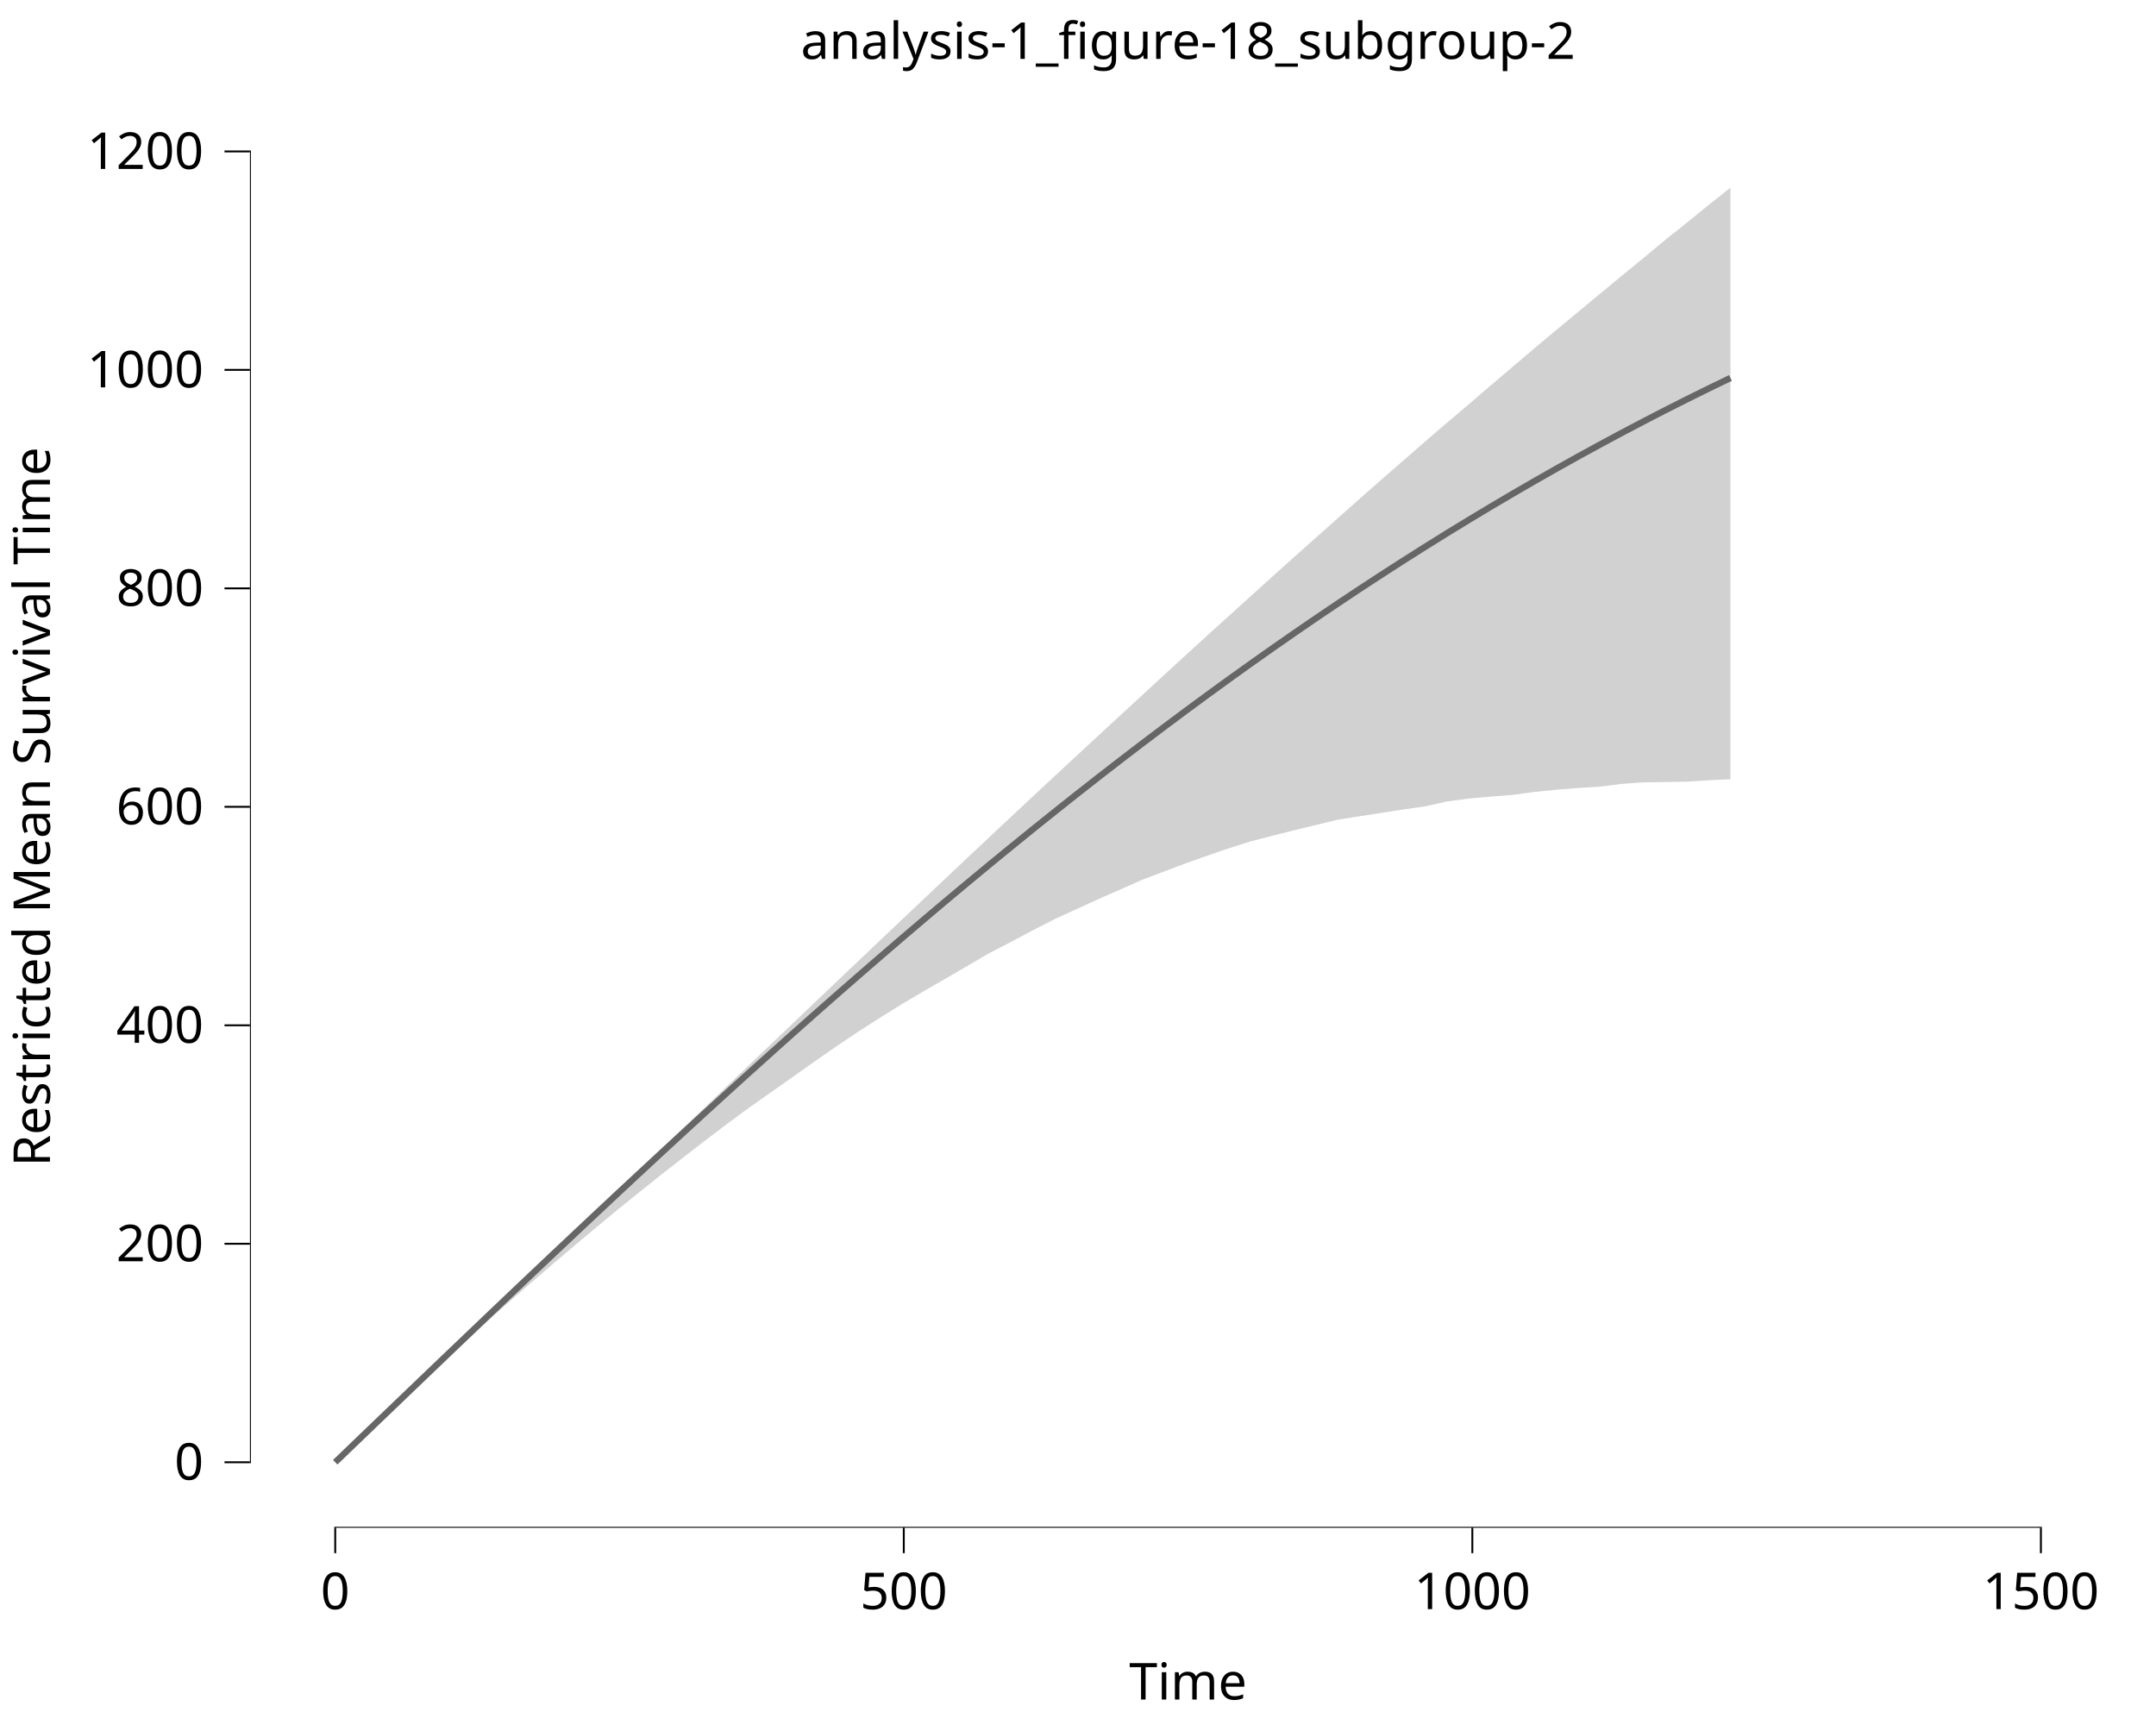
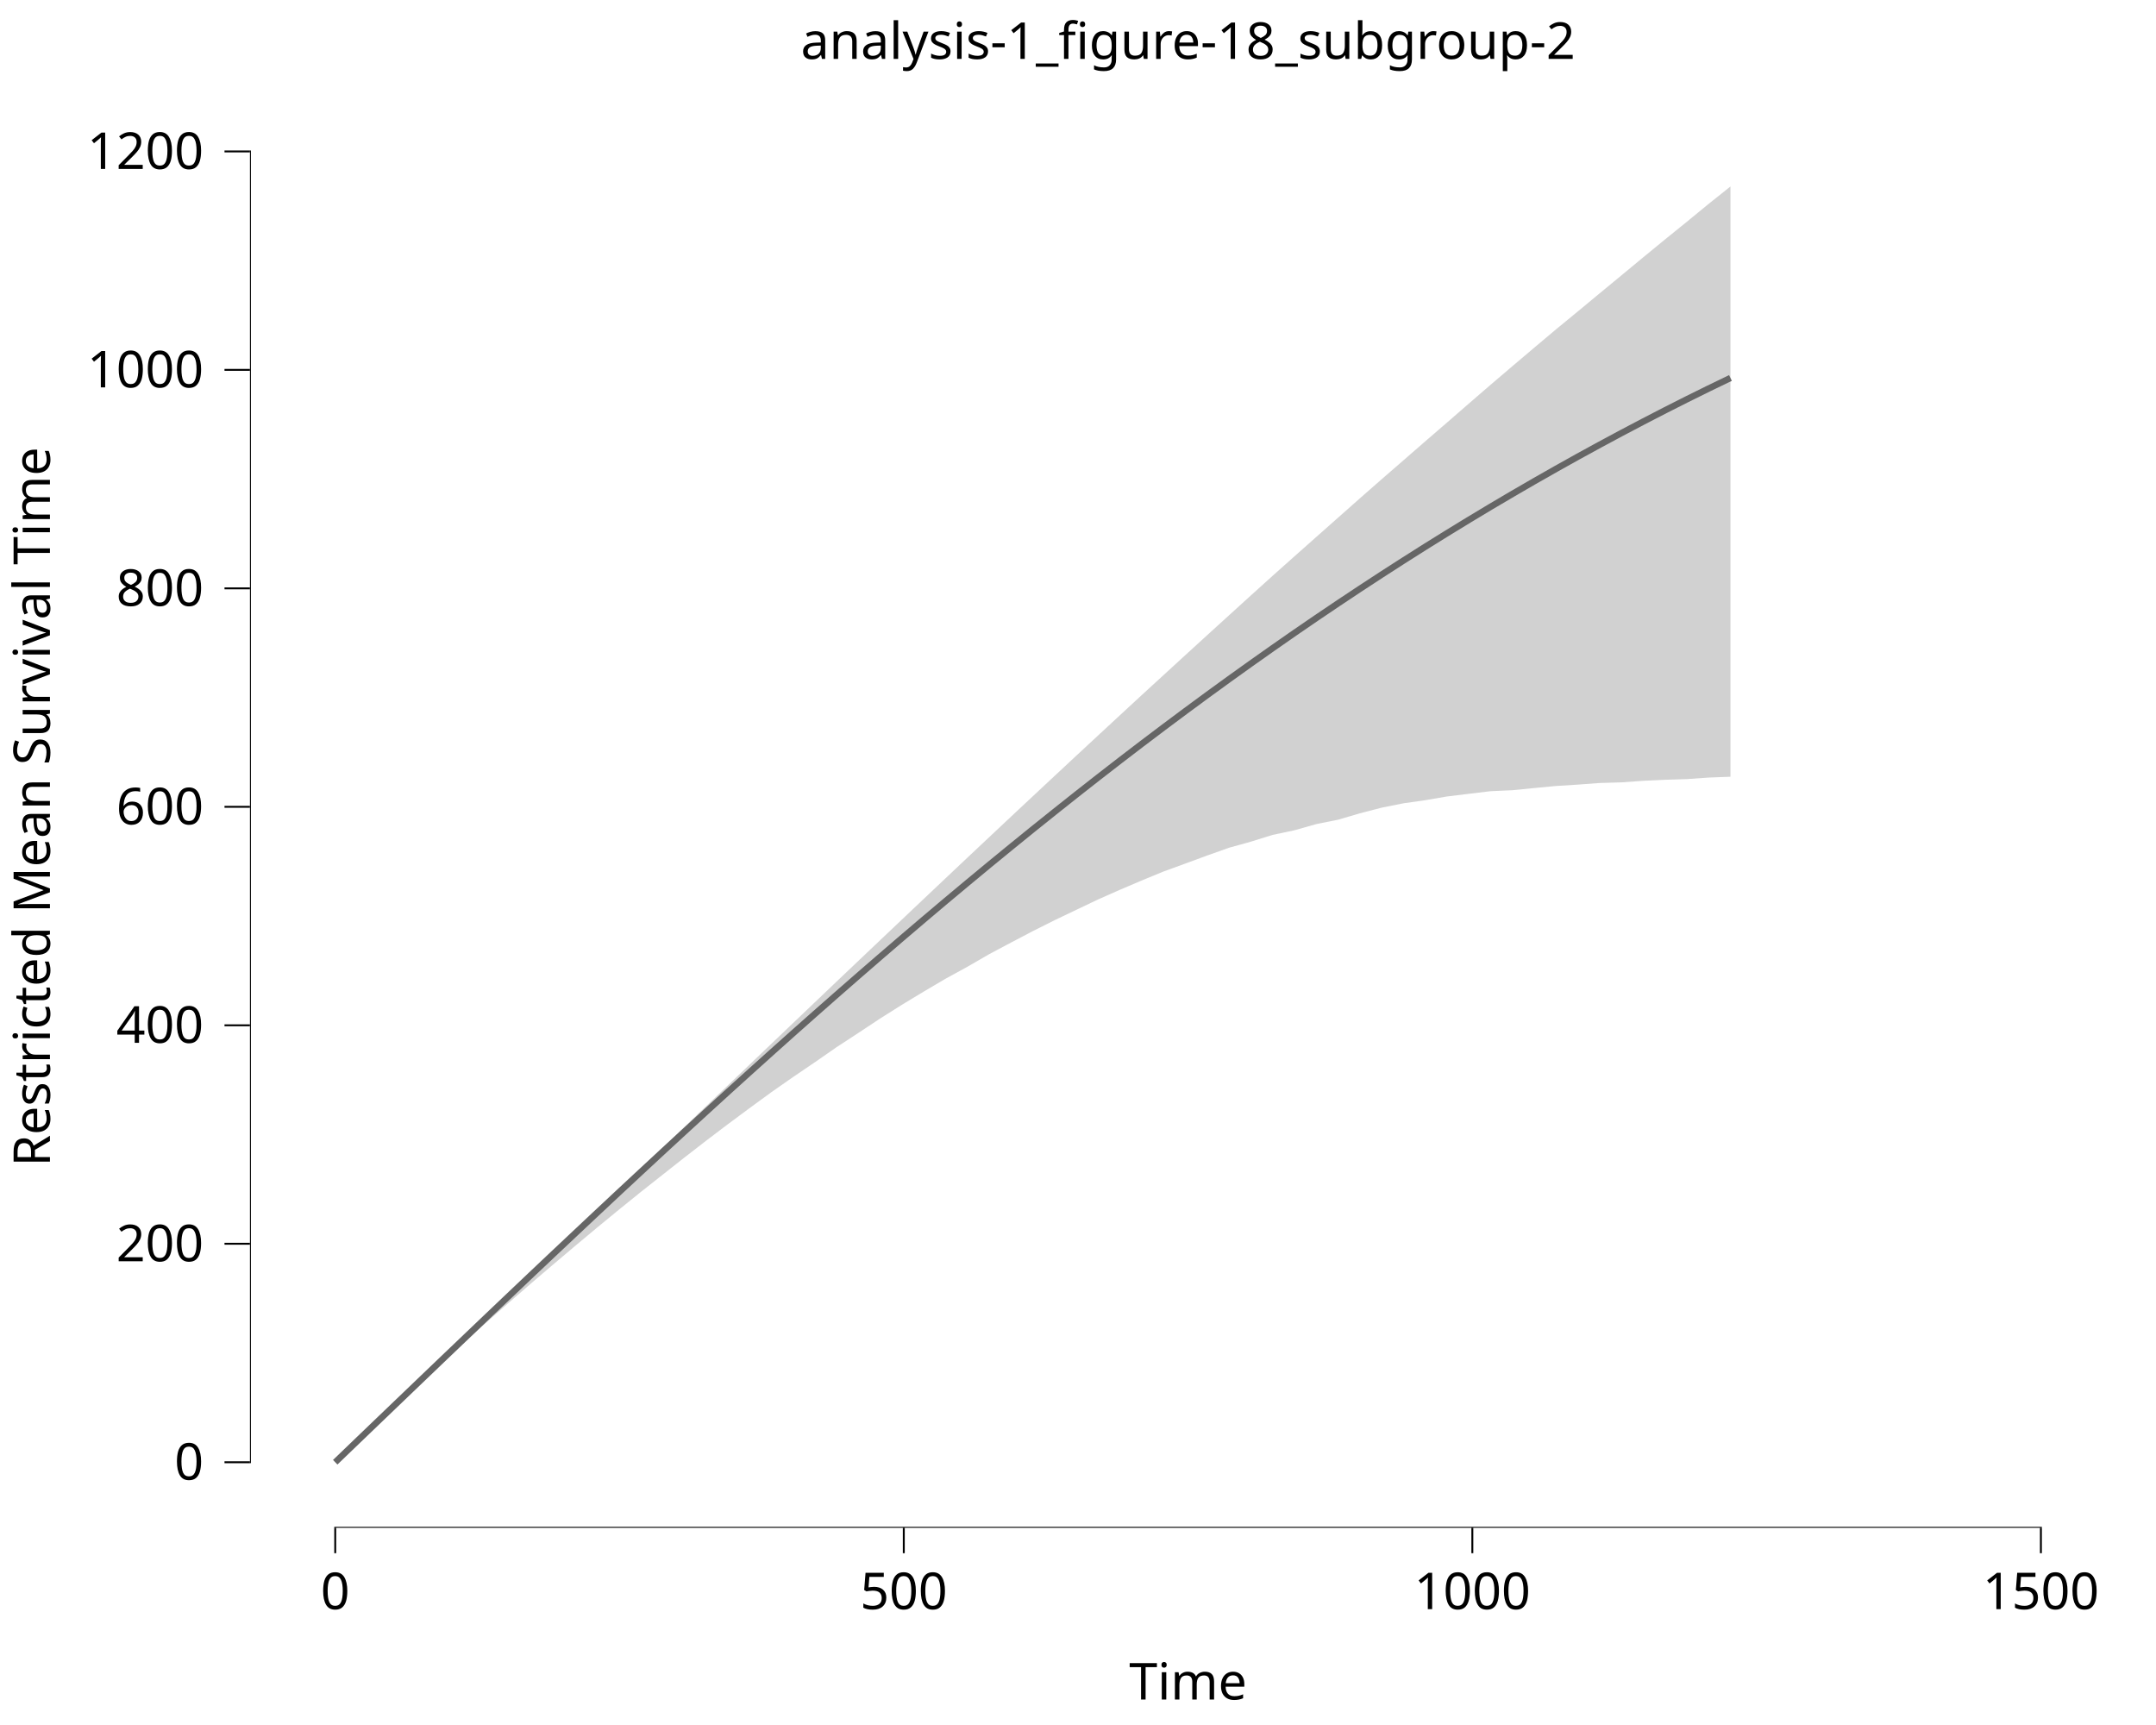
<svg xmlns="http://www.w3.org/2000/svg" class="svglite" data-engine-version="2.0" width="720.00pt" height="576.00pt" viewBox="0 0 720.00 576.00">
  <defs>
    <style type="text/css">
    .svglite line, .svglite polyline, .svglite polygon, .svglite path, .svglite rect, .svglite circle {
      fill: none;
      stroke: #000000;
      stroke-linecap: round;
      stroke-linejoin: round;
      stroke-miterlimit: 10.00;
    }
  </style>
  </defs>
  <rect width="100%" height="100%" style="stroke: none; fill: #FFFFFF;" />
  <defs>
    <clipPath id="cpMC4wMHw3MjAuMDB8MC4wMHw1NzYuMDA=">
      <rect x="0.00" y="0.00" width="720.00" height="576.00" />
    </clipPath>
  </defs>
  <g clip-path="url(#cpMC4wMHw3MjAuMDB8MC4wMHw1NzYuMDA=)">
    <rect x="0.00" y="0.00" width="720.00" height="576.00" style="stroke-width: 10.67; stroke: none;" />
  </g>
  <defs>
    <clipPath id="cpODMuNDd8NzEwLjA0fDI4LjY4fDUxMC4xNA==">
      <rect x="83.47" y="28.68" width="626.57" height="481.46" />
    </clipPath>
  </defs>
  <g clip-path="url(#cpODMuNDd8NzEwLjA0fDI4LjY4fDUxMC4xNA==)">
    <rect x="83.47" y="28.68" width="626.57" height="481.46" style="stroke-width: 10.67; stroke: none;" />
-     <polygon points="111.95,488.26 119.23,481.26 126.51,474.27 133.79,467.28 141.07,460.28 148.35,453.29 155.63,446.30 162.91,439.31 170.19,432.32 177.47,425.32 184.75,418.34 192.04,411.35 199.32,404.36 206.60,397.38 213.88,390.39 221.16,383.42 228.44,376.44 235.72,369.47 243.00,362.50 250.28,355.54 257.56,348.59 264.84,341.64 272.12,334.70 279.40,327.77 286.68,320.85 293.96,313.94 301.24,307.04 308.52,300.15 315.80,293.28 323.08,286.41 330.36,279.56 337.64,272.74 344.92,265.94 352.20,259.16 359.48,252.40 366.76,245.65 374.04,238.94 381.32,232.23 388.60,225.53 395.88,218.85 403.16,212.19 410.44,205.61 417.72,199.03 425.00,192.45 432.28,185.91 439.56,179.42 446.84,172.95 454.12,166.49 461.40,160.08 468.69,153.73 475.97,147.39 483.25,141.13 490.53,134.97 497.81,128.70 505.09,122.53 512.37,116.33 519.65,110.25 526.93,104.22 534.21,98.19 541.49,92.16 548.77,86.21 556.05,80.16 563.33,74.35 570.61,68.43 577.89,62.67 577.89,260.20 570.61,260.54 563.33,261.01 556.05,261.13 548.77,261.24 541.49,261.76 534.21,262.68 526.93,263.13 519.65,263.71 512.37,264.44 505.09,265.44 497.81,265.99 490.53,266.65 483.25,267.62 475.97,269.25 468.69,270.28 461.40,271.43 454.12,272.55 446.84,273.70 439.56,275.45 432.28,277.21 425.00,279.05 417.72,280.93 410.44,283.23 403.16,285.73 395.88,288.31 388.60,291.05 381.32,293.82 374.04,297.05 366.76,300.25 359.48,303.58 352.20,306.91 344.92,310.63 337.64,314.51 330.36,318.27 323.08,322.52 315.80,326.76 308.52,330.96 301.24,335.26 293.96,339.78 286.68,344.44 279.40,349.34 272.12,354.39 264.84,359.54 257.56,364.66 250.28,369.79 243.00,375.13 235.72,380.66 228.44,386.28 221.16,391.98 213.88,397.78 206.60,403.66 199.32,409.67 192.04,415.76 184.75,421.96 177.47,428.23 170.19,434.57 162.91,441.02 155.63,447.55 148.35,454.14 141.07,460.83 133.79,467.58 126.51,474.40 119.23,481.29 111.95,488.26 " style="stroke-width: 0.00; stroke: none; stroke-linecap: butt; fill: #666666; fill-opacity: 0.30;" />
-     <polyline points="111.95,488.26 119.23,481.26 126.51,474.27 133.79,467.28 141.07,460.28 148.35,453.29 155.63,446.30 162.91,439.31 170.19,432.32 177.47,425.32 184.75,418.34 192.04,411.35 199.32,404.36 206.60,397.38 213.88,390.39 221.16,383.42 228.44,376.44 235.72,369.47 243.00,362.50 250.28,355.54 257.56,348.59 264.84,341.64 272.12,334.70 279.40,327.77 286.68,320.85 293.96,313.94 301.24,307.04 308.52,300.15 315.80,293.28 323.08,286.41 330.36,279.56 337.64,272.74 344.92,265.94 352.20,259.16 359.48,252.40 366.76,245.65 374.04,238.94 381.32,232.23 388.60,225.53 395.88,218.85 403.16,212.19 410.44,205.61 417.72,199.03 425.00,192.45 432.28,185.91 439.56,179.42 446.84,172.95 454.12,166.49 461.40,160.08 468.69,153.73 475.97,147.39 483.25,141.13 490.53,134.97 497.81,128.70 505.09,122.53 512.37,116.33 519.65,110.25 526.93,104.22 534.21,98.19 541.49,92.16 548.77,86.21 556.05,80.16 563.33,74.35 570.61,68.43 577.89,62.67 " style="stroke-width: 1.07; stroke: none; stroke-linecap: butt;" />
-     <polyline points="577.89,260.20 570.61,260.54 563.33,261.01 556.05,261.13 548.77,261.24 541.49,261.76 534.21,262.68 526.93,263.13 519.65,263.71 512.37,264.44 505.09,265.44 497.81,265.99 490.53,266.65 483.25,267.62 475.97,269.25 468.69,270.28 461.40,271.43 454.12,272.55 446.84,273.70 439.56,275.45 432.28,277.21 425.00,279.05 417.72,280.93 410.44,283.23 403.16,285.73 395.88,288.31 388.60,291.05 381.32,293.82 374.04,297.05 366.76,300.25 359.48,303.58 352.20,306.91 344.92,310.63 337.64,314.51 330.36,318.27 323.08,322.52 315.80,326.76 308.52,330.96 301.24,335.26 293.96,339.78 286.68,344.44 279.40,349.34 272.12,354.39 264.84,359.54 257.56,364.66 250.28,369.79 243.00,375.13 235.72,380.66 228.44,386.28 221.16,391.98 213.88,397.78 206.60,403.66 199.32,409.67 192.04,415.76 184.75,421.96 177.47,428.23 170.19,434.57 162.91,441.02 155.63,447.55 148.35,454.14 141.07,460.83 133.79,467.58 126.51,474.40 119.23,481.29 111.95,488.26 " style="stroke-width: 1.07; stroke: none; stroke-linecap: butt;" />
+     <polygon points="111.95,488.26 119.23,481.26 126.51,474.27 133.79,467.28 141.07,460.28 148.35,453.29 155.63,446.30 162.91,439.31 170.19,432.31 177.47,425.32 184.75,418.33 192.04,411.34 199.32,404.36 206.60,397.37 213.88,390.39 221.16,383.41 228.44,376.43 235.72,369.46 243.00,362.49 250.28,355.53 257.56,348.57 264.84,341.62 272.12,334.68 279.40,327.74 286.68,320.82 293.96,313.91 301.24,307.01 308.52,300.12 315.80,293.24 323.08,286.37 330.36,279.52 337.64,272.68 344.92,265.87 352.20,259.07 359.48,252.29 366.76,245.53 374.04,238.79 381.32,232.06 388.60,225.39 395.88,218.72 403.16,212.07 410.44,205.45 417.72,198.83 425.00,192.26 432.28,185.77 439.56,179.31 446.84,172.86 454.12,166.41 461.40,160.03 468.69,153.70 475.97,147.36 483.25,141.08 490.53,134.75 497.81,128.46 505.09,122.25 512.37,116.09 519.65,109.96 526.93,103.98 534.21,97.94 541.49,91.94 548.77,85.91 556.05,79.94 563.33,74.05 570.61,68.07 577.89,62.27 577.89,259.36 570.61,259.64 563.33,260.15 556.05,260.38 548.77,260.72 541.49,261.24 534.21,261.45 526.93,261.99 519.65,262.45 512.37,263.14 505.09,263.86 497.81,264.19 490.53,265.06 483.25,265.95 475.97,267.20 468.69,268.23 461.40,269.69 454.12,271.58 446.84,273.72 439.56,275.18 432.28,277.24 425.00,278.78 417.72,281.05 410.44,283.07 403.16,285.66 395.88,288.34 388.60,290.99 381.32,293.99 374.04,297.09 366.76,300.31 359.48,303.78 352.20,307.26 344.92,310.91 337.64,314.73 330.36,318.60 323.08,322.81 315.80,326.79 308.52,331.08 301.24,335.48 293.96,340.07 286.68,344.89 279.40,349.65 272.12,354.70 264.84,359.64 257.56,364.72 250.28,370.05 243.00,375.44 235.72,380.97 228.44,386.61 221.16,392.36 213.88,398.11 206.60,404.00 199.32,409.98 192.04,416.06 184.75,422.22 177.47,428.44 170.19,434.75 162.91,441.15 155.63,447.64 148.35,454.21 141.07,460.86 133.79,467.59 126.51,474.41 119.23,481.30 111.95,488.26 " style="stroke-width: 0.00; stroke: none; stroke-linecap: butt; fill: #666666; fill-opacity: 0.30;" />
+     <polyline points="111.95,488.26 119.23,481.26 126.51,474.27 133.79,467.28 141.07,460.28 148.35,453.29 155.63,446.30 162.91,439.31 170.19,432.31 177.47,425.32 184.75,418.33 192.04,411.34 199.32,404.36 206.60,397.37 213.88,390.39 221.16,383.41 228.44,376.43 235.72,369.46 243.00,362.49 250.28,355.53 257.56,348.57 264.84,341.62 272.12,334.68 279.40,327.74 286.68,320.82 293.96,313.91 301.24,307.01 308.52,300.12 315.80,293.24 323.08,286.37 330.36,279.52 337.64,272.68 344.92,265.87 352.20,259.07 359.48,252.29 366.76,245.53 374.04,238.79 381.32,232.06 388.60,225.39 395.88,218.72 403.16,212.07 410.44,205.45 417.72,198.83 425.00,192.26 432.28,185.77 439.56,179.31 446.84,172.86 454.12,166.41 461.40,160.03 468.69,153.70 475.97,147.36 483.25,141.08 490.53,134.75 497.81,128.46 505.09,122.25 512.37,116.09 519.65,109.96 526.93,103.98 534.21,97.94 541.49,91.94 548.77,85.91 556.05,79.94 563.33,74.05 570.61,68.07 577.89,62.27 " style="stroke-width: 1.07; stroke: none; stroke-linecap: butt;" />
+     <polyline points="577.89,259.36 570.61,259.64 563.33,260.15 556.05,260.38 548.77,260.72 541.49,261.24 534.21,261.45 526.93,261.99 519.65,262.45 512.37,263.14 505.09,263.86 497.81,264.19 490.53,265.06 483.25,265.95 475.97,267.20 468.69,268.23 461.40,269.69 454.12,271.58 446.84,273.72 439.56,275.18 432.28,277.24 425.00,278.78 417.72,281.05 410.44,283.07 403.16,285.66 395.88,288.34 388.60,290.99 381.32,293.99 374.04,297.09 366.76,300.31 359.48,303.78 352.20,307.26 344.92,310.91 337.64,314.73 330.36,318.60 323.08,322.81 315.80,326.79 308.52,331.08 301.24,335.48 293.96,340.07 286.68,344.89 279.40,349.65 272.12,354.70 264.84,359.64 257.56,364.72 250.28,370.05 243.00,375.44 235.72,380.97 228.44,386.61 221.16,392.36 213.88,398.11 206.60,404.00 199.32,409.98 192.04,416.06 184.75,422.22 177.47,428.44 170.19,434.75 162.91,441.15 155.63,447.64 148.35,454.21 141.07,460.86 133.79,467.59 126.51,474.41 119.23,481.30 111.95,488.26 " style="stroke-width: 1.07; stroke: none; stroke-linecap: butt;" />
    <polyline points="111.95,488.26 119.23,481.26 126.51,474.27 133.79,467.29 141.07,460.31 148.35,453.34 155.63,446.39 162.91,439.44 170.19,432.52 177.47,425.61 184.75,418.73 192.04,411.87 199.32,405.03 206.60,398.22 213.88,391.45 221.16,384.70 228.44,377.99 235.72,371.32 243.00,364.68 250.28,358.09 257.56,351.54 264.84,345.03 272.12,338.57 279.40,332.16 286.68,325.80 293.96,319.49 301.24,313.23 308.52,307.03 315.80,300.88 323.08,294.80 330.36,288.77 337.64,282.81 344.92,276.90 352.20,271.07 359.48,265.29 366.76,259.58 374.04,253.94 381.32,248.37 388.60,242.87 395.88,237.44 403.16,232.08 410.44,226.79 417.72,221.58 425.00,216.44 432.28,211.37 439.56,206.38 446.84,201.47 454.12,196.63 461.40,191.87 468.69,187.18 475.97,182.57 483.25,178.04 490.53,173.59 497.81,169.21 505.09,164.92 512.37,160.70 519.65,156.56 526.93,152.49 534.21,148.51 541.49,144.60 548.77,140.77 556.05,137.01 563.33,133.33 570.61,129.73 577.89,126.21 " style="stroke-width: 2.13; stroke: #666666; stroke-linecap: butt;" />
    <line x1="111.63" y1="510.14" x2="681.88" y2="510.14" style="stroke-width: 0.64; stroke-linecap: butt;" />
    <line x1="83.47" y1="488.57" x2="83.47" y2="50.24" style="stroke-width: 0.64; stroke-linecap: butt;" />
    <rect x="83.47" y="28.68" width="626.57" height="481.46" style="stroke-width: 0.00; stroke: none;" />
  </g>
  <g clip-path="url(#cpMC4wMHw3MjAuMDB8MC4wMHw1NzYuMDA=)">
    <polyline points="83.47,510.14 83.47,28.68 " style="stroke-width: 0.00; stroke: none; stroke-linecap: butt;" />
    <text x="67.99" y="494.10" text-anchor="end" style="font-size: 17.00px; font-family: sans;" textLength="9.46px" lengthAdjust="spacingAndGlyphs">0</text>
    <text x="67.99" y="421.16" text-anchor="end" style="font-size: 17.00px; font-family: sans;" textLength="28.37px" lengthAdjust="spacingAndGlyphs">200</text>
    <text x="67.99" y="348.21" text-anchor="end" style="font-size: 17.00px; font-family: sans;" textLength="28.37px" lengthAdjust="spacingAndGlyphs">400</text>
    <text x="67.99" y="275.26" text-anchor="end" style="font-size: 17.00px; font-family: sans;" textLength="28.37px" lengthAdjust="spacingAndGlyphs">600</text>
    <text x="67.99" y="202.31" text-anchor="end" style="font-size: 17.00px; font-family: sans;" textLength="28.37px" lengthAdjust="spacingAndGlyphs">800</text>
    <text x="67.99" y="129.36" text-anchor="end" style="font-size: 17.00px; font-family: sans;" textLength="37.82px" lengthAdjust="spacingAndGlyphs">1000</text>
    <text x="67.99" y="56.41" text-anchor="end" style="font-size: 17.00px; font-family: sans;" textLength="37.82px" lengthAdjust="spacingAndGlyphs">1200</text>
    <polyline points="74.97,488.26 83.47,488.26 " style="stroke-width: 0.64; stroke-linecap: butt;" />
    <polyline points="74.97,415.31 83.47,415.31 " style="stroke-width: 0.64; stroke-linecap: butt;" />
    <polyline points="74.97,342.36 83.47,342.36 " style="stroke-width: 0.64; stroke-linecap: butt;" />
    <polyline points="74.97,269.41 83.47,269.41 " style="stroke-width: 0.64; stroke-linecap: butt;" />
    <polyline points="74.97,196.46 83.47,196.46 " style="stroke-width: 0.64; stroke-linecap: butt;" />
    <polyline points="74.97,123.51 83.47,123.51 " style="stroke-width: 0.64; stroke-linecap: butt;" />
    <polyline points="74.97,50.56 83.47,50.56 " style="stroke-width: 0.64; stroke-linecap: butt;" />
    <polyline points="83.47,510.14 710.04,510.14 " style="stroke-width: 0.00; stroke: none; stroke-linecap: butt;" />
    <polyline points="111.95,518.64 111.95,510.14 " style="stroke-width: 0.64; stroke-linecap: butt;" />
    <polyline points="301.82,518.64 301.82,510.14 " style="stroke-width: 0.64; stroke-linecap: butt;" />
    <polyline points="491.69,518.64 491.69,510.14 " style="stroke-width: 0.64; stroke-linecap: butt;" />
    <polyline points="681.56,518.64 681.56,510.14 " style="stroke-width: 0.64; stroke-linecap: butt;" />
    <text x="111.95" y="537.32" text-anchor="middle" style="font-size: 17.00px; font-family: sans;" textLength="9.46px" lengthAdjust="spacingAndGlyphs">0</text>
    <text x="301.82" y="537.32" text-anchor="middle" style="font-size: 17.00px; font-family: sans;" textLength="28.37px" lengthAdjust="spacingAndGlyphs">500</text>
    <text x="491.69" y="537.32" text-anchor="middle" style="font-size: 17.00px; font-family: sans;" textLength="37.82px" lengthAdjust="spacingAndGlyphs">1000</text>
    <text x="681.56" y="537.32" text-anchor="middle" style="font-size: 17.00px; font-family: sans;" textLength="37.82px" lengthAdjust="spacingAndGlyphs">1500</text>
    <text x="396.75" y="567.49" text-anchor="middle" style="font-size: 17.00px; font-family: sans;" textLength="37.78px" lengthAdjust="spacingAndGlyphs">Time</text>
    <text transform="translate(16.68,269.41) rotate(-90)" text-anchor="middle" style="font-size: 17.00px; font-family: sans;" textLength="231.50px" lengthAdjust="spacingAndGlyphs">Restricted Mean Survival Time</text>
    <text x="396.75" y="19.67" text-anchor="middle" style="font-size: 17.00px; font-family: sans;" textLength="248.57px" lengthAdjust="spacingAndGlyphs">analysis-1_figure-18_subgroup-2</text>
  </g>
</svg>
